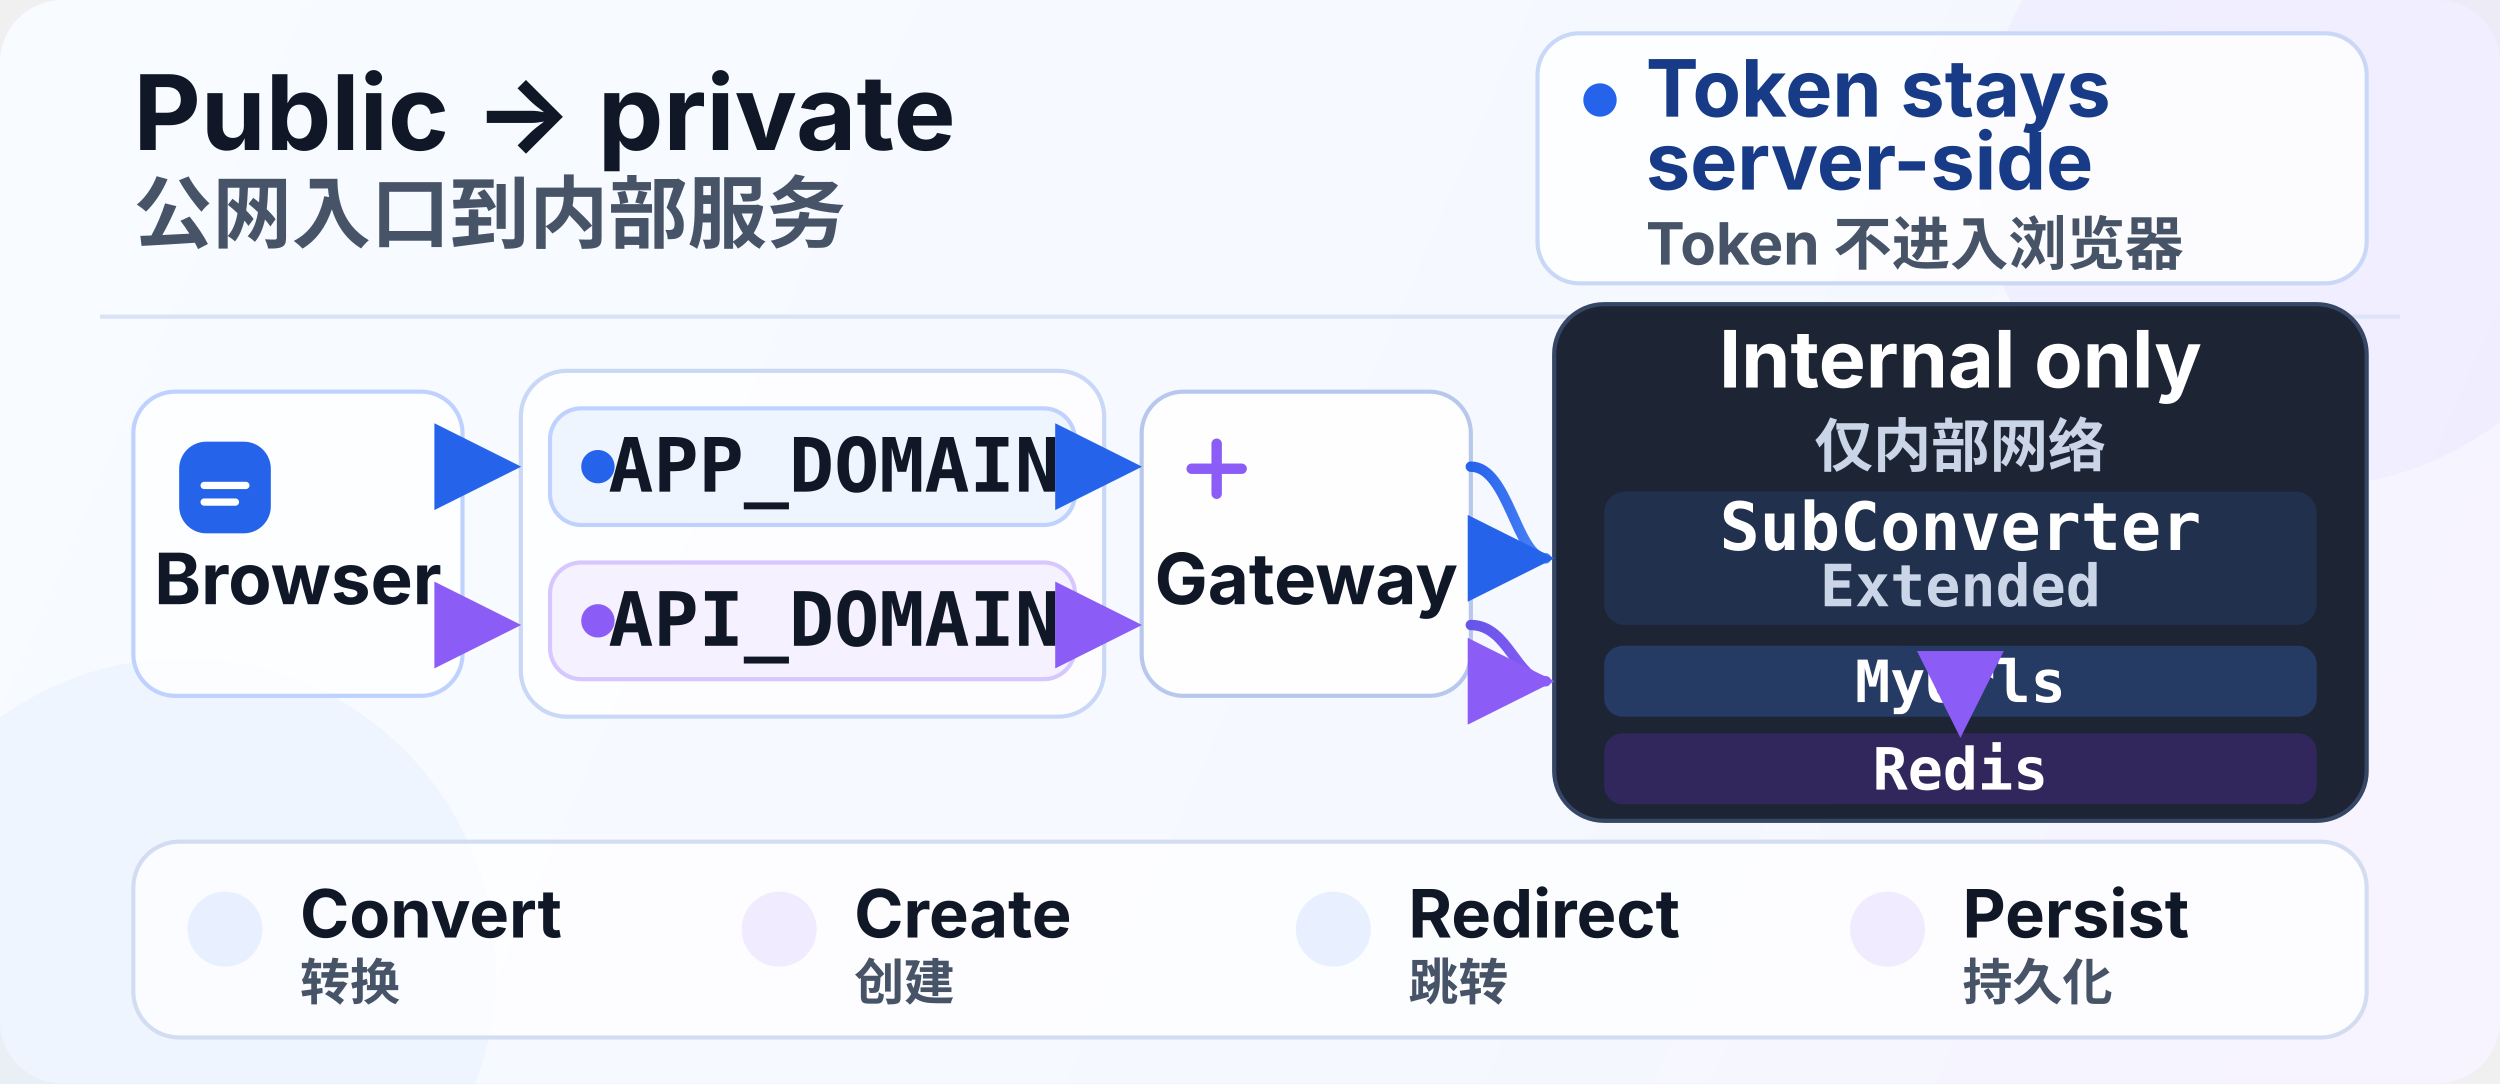
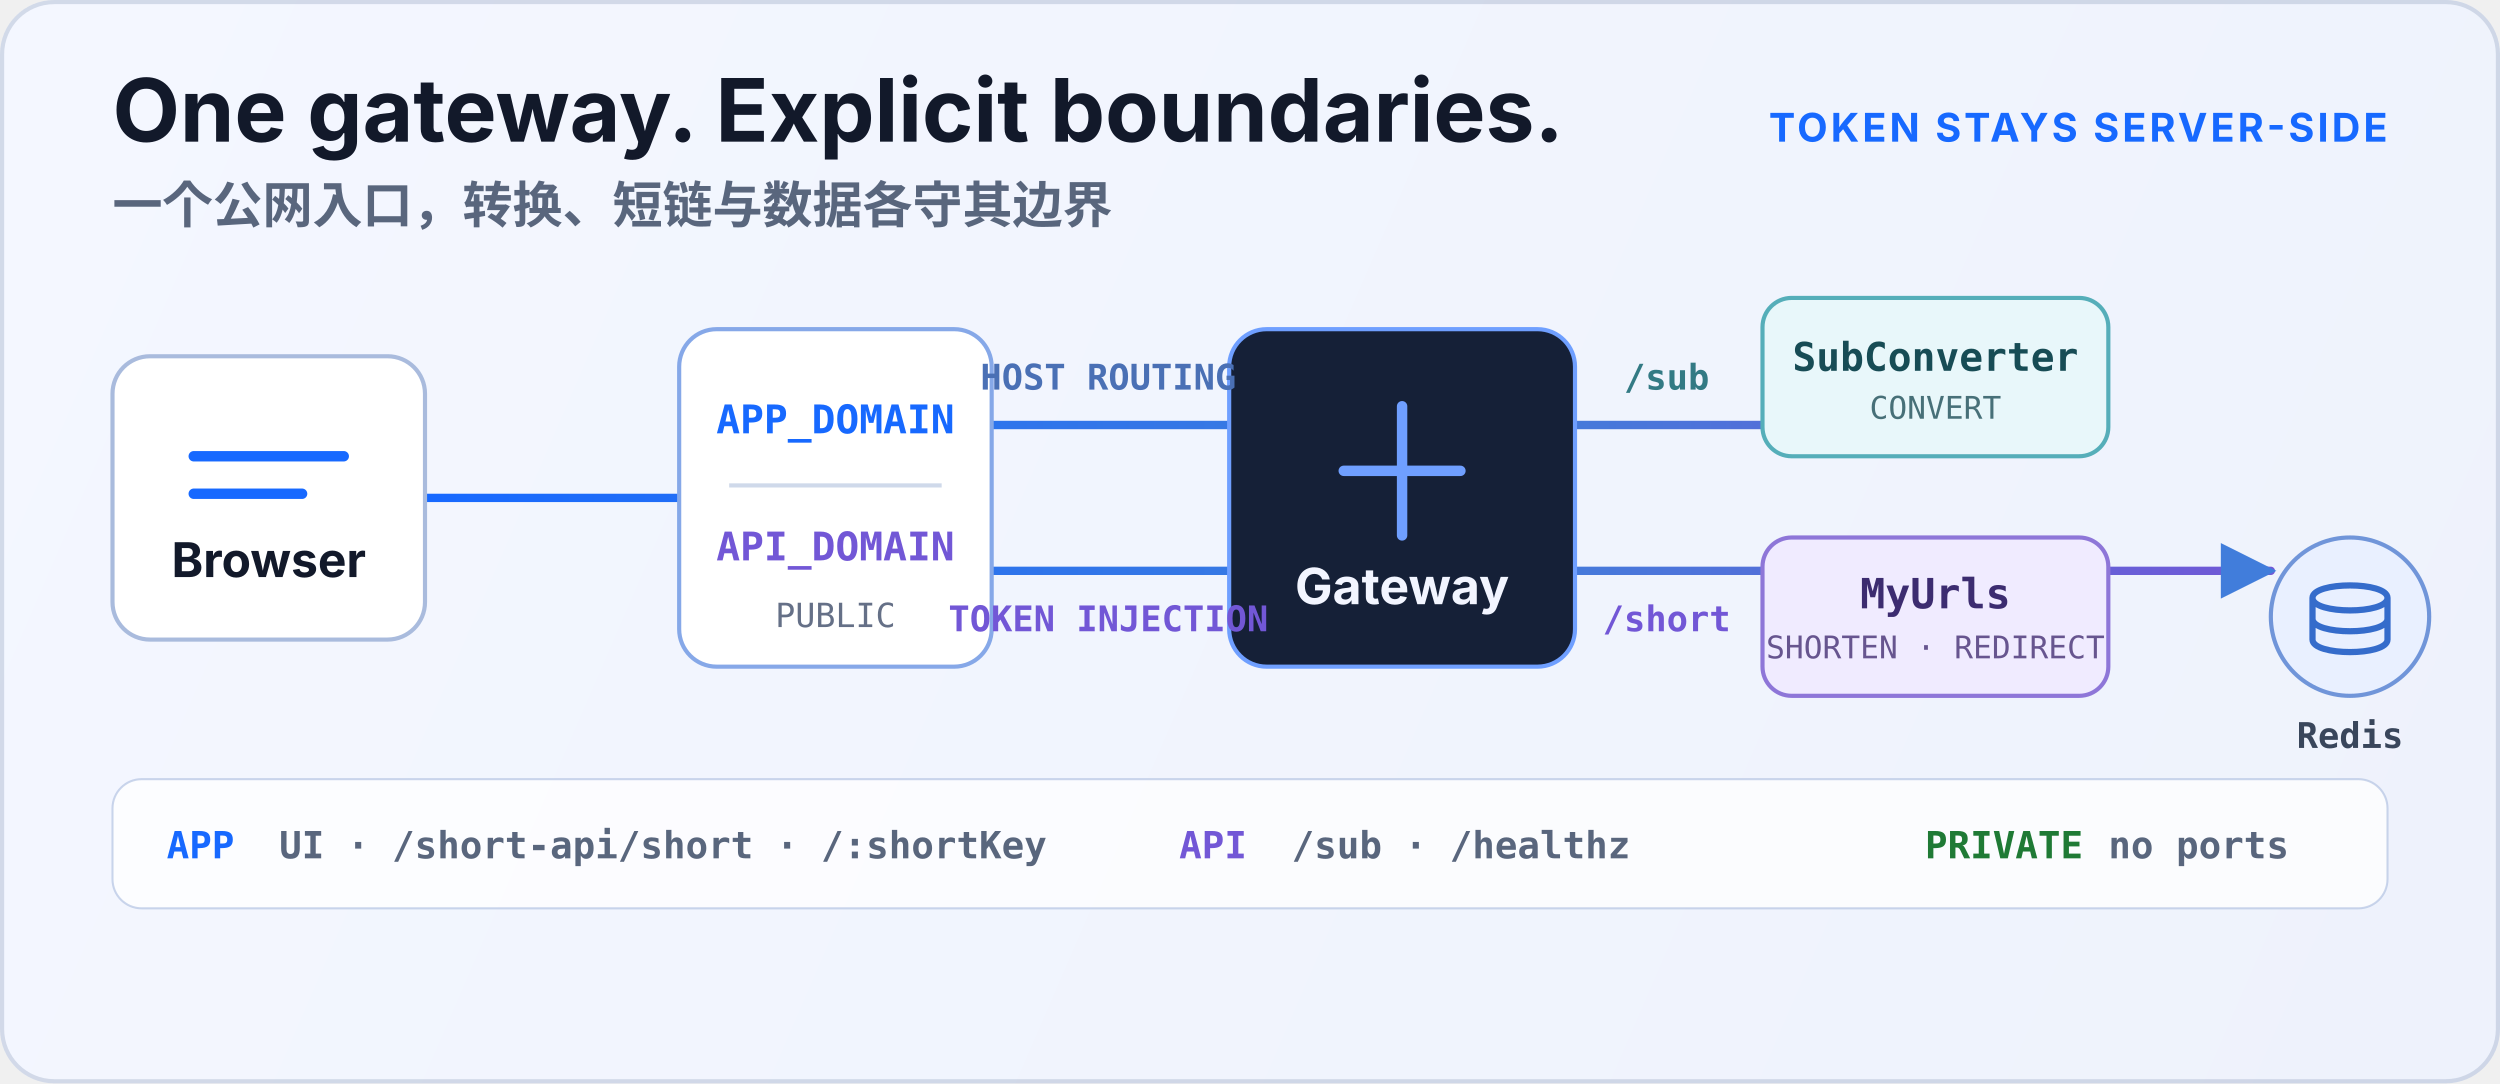
<svg xmlns="http://www.w3.org/2000/svg" width="1200" height="520" viewBox="0 0 1200 520" role="img" aria-labelledby="title desc">
  <defs>
-     <linearGradient id="surface" x1="0" y1="0" x2="1200" y2="520" gradientUnits="userSpaceOnUse">
-       <stop offset="0" stop-color="#F8FBFF" />
-       <stop offset="0.62" stop-color="#F5F8FF" />
-       <stop offset="1" stop-color="#F7F3FF" />
+     <linearGradient id="ground" x1="0" y1="0" x2="1200" y2="520" gradientUnits="userSpaceOnUse">
+       <stop stop-color="#F4F7FF" />
+       <stop offset="1" stop-color="#EEF2FC" />
    </linearGradient>
-     <linearGradient id="blue-flow" x1="0" y1="0" x2="1" y2="0">
-       <stop offset="0" stop-color="#2563EB" />
-       <stop offset="1" stop-color="#4D83F7" />
+     <linearGradient id="flow" x1="206" y1="0" x2="1090" y2="0" gradientUnits="userSpaceOnUse">
+       <stop stop-color="#1769FF" />
+       <stop offset="0.58" stop-color="#417DDB" />
+       <stop offset="1" stop-color="#7257D6" />
    </linearGradient>
-     <linearGradient id="purple-flow" x1="0" y1="0" x2="1" y2="0">
-       <stop offset="0" stop-color="#6655E8" />
-       <stop offset="1" stop-color="#8B5CF6" />
-     </linearGradient>
-     <marker id="arrow-blue" viewBox="0 0 12 12" refX="10" refY="6" markerWidth="10" markerHeight="10" orient="auto">
-       <path d="M1 1L11 6L1 11Z" fill="#2563EB" />
-     </marker>
-     <marker id="arrow-purple" viewBox="0 0 12 12" refX="10" refY="6" markerWidth="10" markerHeight="10" orient="auto">
-       <path d="M1 1L11 6L1 11Z" fill="#8B5CF6" />
+     <marker id="arrow" viewBox="0 0 12 12" refX="10" refY="6" markerWidth="8" markerHeight="8" orient="auto">
+       <path d="M1 1L11 6L1 11Z" fill="#417DDB" />
    </marker>
  </defs>
-   <rect width="1200" height="520" rx="30" fill="url(#surface)" />
-   <path d="M48 152H1152" stroke="#D9E3F5" stroke-width="2" />
-   <circle cx="1106" cy="78" r="156" fill="#E9E3FF" fill-opacity="0.38" />
-   <circle cx="88" cy="466" r="150" fill="#E3EEFF" fill-opacity="0.42" />
-   <g id="heading">
-     <text x="64" y="72" fill="#101828" font-family="-apple-system, BlinkMacSystemFont, Segoe UI, PingFang SC, sans-serif" font-size="50" font-weight="750">Public -&gt; private</text>
-     <text x="64" y="116" fill="#475467" font-family="-apple-system, BlinkMacSystemFont, Segoe UI, PingFang SC, sans-serif" font-size="38" font-weight="650">公网入口到内部服务</text>
+   <rect width="1200" height="520" rx="26" fill="url(#ground)" />
+   <rect x="1" y="1" width="1198" height="518" rx="25" fill="none" stroke="#5D739B" stroke-opacity="0.22" stroke-width="2" />
+   <g font-family="-apple-system, BlinkMacSystemFont, 'Segoe UI', 'PingFang SC', sans-serif">
+     <text x="54" y="68" fill="#12192A" font-size="42" font-weight="750">One gateway. Explicit boundaries.</text>
+     <text x="54" y="107" fill="#59667D" font-size="24" font-weight="560">一个公网入口，转换、短链与数据各守其边界</text>
+     <text x="1146" y="68" text-anchor="end" fill="#1769FF" font-size="19" font-weight="700" letter-spacing="1.5">TOKEN STAYS SERVER-SIDE</text>
  </g>
-   <g id="token-boundary" transform="translate(738 16)">
-     <rect width="398" height="120" rx="20" fill="#FFFFFF" fill-opacity="0.8" stroke="#C9D8F7" stroke-width="2" />
-     <circle cx="30" cy="32" r="8" fill="#2563EB" />
-     <text x="52" y="40" fill="#183B87" font-family="-apple-system, BlinkMacSystemFont, Segoe UI, PingFang SC, sans-serif" font-size="38" font-weight="750">Token stays</text>
-     <text x="52" y="75" fill="#183B87" font-family="-apple-system, BlinkMacSystemFont, Segoe UI, PingFang SC, sans-serif" font-size="38" font-weight="750">server-side</text>
-     <text x="52" y="111" fill="#475467" font-family="-apple-system, BlinkMacSystemFont, Segoe UI, PingFang SC, sans-serif" font-size="28" font-weight="700">Token 不进入浏览器</text>
+   <path d="M205 239H325M475 204H590M475 274H590M756 204H846M756 274H846M1012 274H1090" fill="none" stroke="url(#flow)" stroke-width="4" stroke-linecap="round" marker-end="url(#arrow)" />
+   <g transform="translate(54 171)" font-family="-apple-system, BlinkMacSystemFont, 'Segoe UI', sans-serif">
+     <rect width="150" height="136" rx="18" fill="#FFFFFF" stroke="#A9BBDD" stroke-width="2" />
+     <path d="M39 48H111M39 66H91" stroke="#1769FF" stroke-width="5" stroke-linecap="round" />
+     <text x="75" y="106" text-anchor="middle" fill="#12192A" font-size="23" font-weight="700">Browser</text>
  </g>
-   <g id="browser" transform="translate(64 188)">
-     <rect width="158" height="146" rx="20" fill="#FFFFFF" fill-opacity="0.8" stroke="#BFD2FF" stroke-width="2" />
-     <rect x="22" y="24" width="44" height="44" rx="13" fill="#2563EB" />
-     <path d="M34 45H54M34 53H49" stroke="#FFFFFF" stroke-width="3.5" stroke-linecap="round" />
-     <text x="79" y="102" text-anchor="middle" fill="#101828" font-family="-apple-system, BlinkMacSystemFont, Segoe UI, PingFang SC, sans-serif" font-size="34" font-weight="750">Browser</text>
+   <g transform="translate(326 158)" font-family="ui-monospace, SFMono-Regular, Menlo, monospace">
+     <rect width="150" height="162" rx="18" fill="#FFFFFF" stroke="#86A8E8" stroke-width="2" />
+     <text x="75" y="50" text-anchor="middle" fill="#1769FF" font-size="19" font-weight="700">APP_DOMAIN</text>
+     <path d="M24 75H126" stroke="#CFD9EA" stroke-width="2" />
+     <text x="75" y="111" text-anchor="middle" fill="#7257D6" font-size="19" font-weight="700">API_DOMAIN</text>
+     <text x="75" y="143" text-anchor="middle" fill="#657087" font-size="16">PUBLIC</text>
  </g>
-   <g id="public-domains" transform="translate(250 178)">
-     <rect width="280" height="166" rx="22" fill="#FFFFFF" fill-opacity="0.74" stroke="#C9D8F7" stroke-width="2" />
-     <rect x="14" y="18" width="252" height="56" rx="15" fill="#EEF5FF" stroke="#BFD2FF" stroke-width="2" />
-     <circle cx="37" cy="46" r="8" fill="#2563EB" />
-     <text x="42" y="58" fill="#101828" font-family="ui-monospace, SFMono-Regular, Menlo, monospace" font-size="36" font-weight="700">APP_DOMAIN</text>
-     <rect x="14" y="92" width="252" height="56" rx="15" fill="#F5F1FF" stroke="#D7C7FF" stroke-width="2" />
-     <circle cx="37" cy="120" r="8" fill="#8B5CF6" />
-     <text x="42" y="132" fill="#101828" font-family="ui-monospace, SFMono-Regular, Menlo, monospace" font-size="36" font-weight="700">API_DOMAIN</text>
+   <g transform="translate(590 158)" font-family="-apple-system, BlinkMacSystemFont, 'Segoe UI', sans-serif">
+     <rect width="166" height="162" rx="18" fill="#152037" stroke="#6F9FFF" stroke-width="2" />
+     <path d="M83 37V99M55 68H111" stroke="#6F9FFF" stroke-width="5" stroke-linecap="round" />
+     <text x="83" y="132" text-anchor="middle" fill="#F2F5FF" font-size="24" font-weight="700">Gateway</text>
  </g>
-   <g id="gateway" transform="translate(548 188)">
-     <rect width="158" height="146" rx="20" fill="#FFFFFF" fill-opacity="0.86" stroke="#B8C8EC" stroke-width="2" />
-     <path d="M24 37H48M36 25V49" stroke="#8B5CF6" stroke-width="5" stroke-linecap="round" />
-     <text x="79" y="102" text-anchor="middle" fill="#101828" font-family="-apple-system, BlinkMacSystemFont, Segoe UI, PingFang SC, sans-serif" font-size="34" font-weight="750">Gateway</text>
+   <g transform="translate(846 143)" font-family="ui-monospace, SFMono-Regular, Menlo, monospace">
+     <rect width="166" height="76" rx="14" fill="#E8F7FA" stroke="#55AEB9" stroke-width="2" />
+     <text x="83" y="35" text-anchor="middle" fill="#174C55" font-size="19" font-weight="700">SubConverter</text>
+     <text x="83" y="58" text-anchor="middle" fill="#477078" font-size="15">CONVERT</text>
+     <rect y="115" width="166" height="76" rx="14" fill="#F0EBFF" stroke="#8E76D8" stroke-width="2" />
+     <text x="83" y="149" text-anchor="middle" fill="#3C2C70" font-size="20" font-weight="700">MyUrls</text>
+     <text x="83" y="173" text-anchor="middle" fill="#67558F" font-size="15">SHORTEN · REDIRECT</text>
  </g>
-   <g id="internal-services" transform="translate(746 146)">
-     <rect width="390" height="248" rx="24" fill="#101828" fill-opacity="0.94" stroke="#364766" stroke-width="2" />
-     <text x="195" y="40" text-anchor="middle" fill="#FFFFFF" font-family="-apple-system, BlinkMacSystemFont, Segoe UI, PingFang SC, sans-serif" font-size="38" font-weight="750">Internal only</text>
-     <text x="195" y="78" text-anchor="middle" fill="#CAD5E7" font-family="-apple-system, BlinkMacSystemFont, Segoe UI, PingFang SC, sans-serif" font-size="28" font-weight="700">仅内部网络</text>
-     <rect x="24" y="90" width="342" height="64" rx="10" fill="#20304D" />
-     <text x="195" y="118" text-anchor="middle" fill="#FFFFFF" font-family="ui-monospace, SFMono-Regular, Menlo, monospace" font-size="32" font-weight="700">SubConverter</text>
-     <text x="195" y="145" text-anchor="middle" fill="#CAD5E7" font-family="ui-monospace, SFMono-Regular, Menlo, monospace" font-size="28" font-weight="700">Extended</text>
-     <rect x="24" y="164" width="342" height="34" rx="9" fill="#263B64" />
-     <text x="195" y="191" text-anchor="middle" fill="#FFFFFF" font-family="ui-monospace, SFMono-Regular, Menlo, monospace" font-size="28" font-weight="700">MyUrls</text>
-     <rect x="24" y="206" width="342" height="34" rx="9" fill="#31275C" />
-     <text x="195" y="233" text-anchor="middle" fill="#FFFFFF" font-family="ui-monospace, SFMono-Regular, Menlo, monospace" font-size="28" font-weight="700">Redis</text>
+   <g transform="translate(1090 258)" font-family="ui-monospace, SFMono-Regular, Menlo, monospace">
+     <rect width="76" height="76" rx="38" fill="#E9F0FF" stroke="#7095D9" stroke-width="2" />
+     <path d="M20 29C20 21 56 21 56 29V49C56 57 20 57 20 49ZM20 29C20 37 56 37 56 29M20 39C20 47 56 47 56 39" fill="none" stroke="#356CCB" stroke-width="3" />
+     <text x="38" y="101" text-anchor="middle" fill="#39465B" font-size="17" font-weight="700">Redis</text>
  </g>
-   <g id="route-arrows" fill="none" stroke-linecap="round" stroke-width="5">
-     <path d="M222 224H246" stroke="url(#blue-flow)" marker-end="url(#arrow-blue)" />
-     <path d="M222 300H246" stroke="url(#purple-flow)" marker-end="url(#arrow-purple)" />
-     <path d="M530 224H544" stroke="url(#blue-flow)" marker-end="url(#arrow-blue)" />
-     <path d="M530 300H544" stroke="url(#purple-flow)" marker-end="url(#arrow-purple)" />
-     <path d="M706 224C724 224 728 268 742 268" stroke="url(#blue-flow)" marker-end="url(#arrow-blue)" />
-     <path d="M706 300C724 300 728 327 742 327" stroke="url(#purple-flow)" marker-end="url(#arrow-purple)" />
-     <path d="M941 344V350" stroke="url(#purple-flow)" marker-end="url(#arrow-purple)" />
+   <g font-family="ui-monospace, SFMono-Regular, Menlo, monospace" font-size="17" font-weight="650">
+     <text x="532" y="187" text-anchor="middle" fill="#4A70B5">HOST ROUTING</text>
+     <text x="532" y="303" text-anchor="middle" fill="#7257D6">TOKEN INJECTION</text>
+     <text x="800" y="187" text-anchor="middle" fill="#337A84">/sub</text>
+     <text x="800" y="303" text-anchor="middle" fill="#7257D6">/short</text>
  </g>
-   <g id="actual-flows" transform="translate(64 404)">
-     <rect width="1072" height="94" rx="22" fill="#FFFFFF" fill-opacity="0.74" stroke="#D2DDF2" stroke-width="2" />
-     <g id="convert-flow" transform="translate(26 18)">
-       <circle cx="18" cy="24" r="18" fill="#E8F0FF" />
-       <text x="54" y="28" fill="#101828" font-family="-apple-system, BlinkMacSystemFont, Segoe UI, PingFang SC, sans-serif" font-size="32" font-weight="750">Convert</text>
-       <text x="54" y="58" fill="#475467" font-family="-apple-system, BlinkMacSystemFont, Segoe UI, PingFang SC, sans-serif" font-size="24" font-weight="700">转换</text>
-     </g>
-     <g id="create-flow" transform="translate(292 18)">
-       <circle cx="18" cy="24" r="18" fill="#F0EBFF" />
-       <text x="54" y="28" fill="#101828" font-family="-apple-system, BlinkMacSystemFont, Segoe UI, PingFang SC, sans-serif" font-size="32" font-weight="750">Create</text>
-       <text x="54" y="58" fill="#475467" font-family="-apple-system, BlinkMacSystemFont, Segoe UI, PingFang SC, sans-serif" font-size="24" font-weight="700">创建</text>
-     </g>
-     <g id="redirect-flow" transform="translate(558 18)">
-       <circle cx="18" cy="24" r="18" fill="#E8F0FF" />
-       <text x="54" y="28" fill="#101828" font-family="-apple-system, BlinkMacSystemFont, Segoe UI, PingFang SC, sans-serif" font-size="32" font-weight="750">Redirect</text>
-       <text x="54" y="58" fill="#475467" font-family="-apple-system, BlinkMacSystemFont, Segoe UI, PingFang SC, sans-serif" font-size="24" font-weight="700">跳转</text>
-     </g>
-     <g id="persist-flow" transform="translate(824 18)">
-       <circle cx="18" cy="24" r="18" fill="#F0EBFF" />
-       <text x="54" y="28" fill="#101828" font-family="-apple-system, BlinkMacSystemFont, Segoe UI, PingFang SC, sans-serif" font-size="32" font-weight="750">Persist</text>
-       <text x="54" y="58" fill="#475467" font-family="-apple-system, BlinkMacSystemFont, Segoe UI, PingFang SC, sans-serif" font-size="24" font-weight="700">持久化</text>
-     </g>
+   <rect x="54" y="374" width="1092" height="62" rx="14" fill="#FFFFFF" fill-opacity="0.74" stroke="#A9BBDD" stroke-opacity="0.6" />
+   <g font-family="ui-monospace, SFMono-Regular, Menlo, monospace" font-size="18" font-weight="650">
+     <text x="80" y="412" fill="#1769FF">APP</text>
+     <text x="134" y="412" fill="#59667D">UI · /short-api/short · /:shortKey</text>
+     <text x="566" y="412" fill="#7257D6">API</text>
+     <text x="620" y="412" fill="#59667D">/sub · /healthz</text>
+     <text x="924" y="412" fill="#1F7A35">PRIVATE</text>
+     <text x="1012" y="412" fill="#59667D">no ports</text>
  </g>
</svg>
